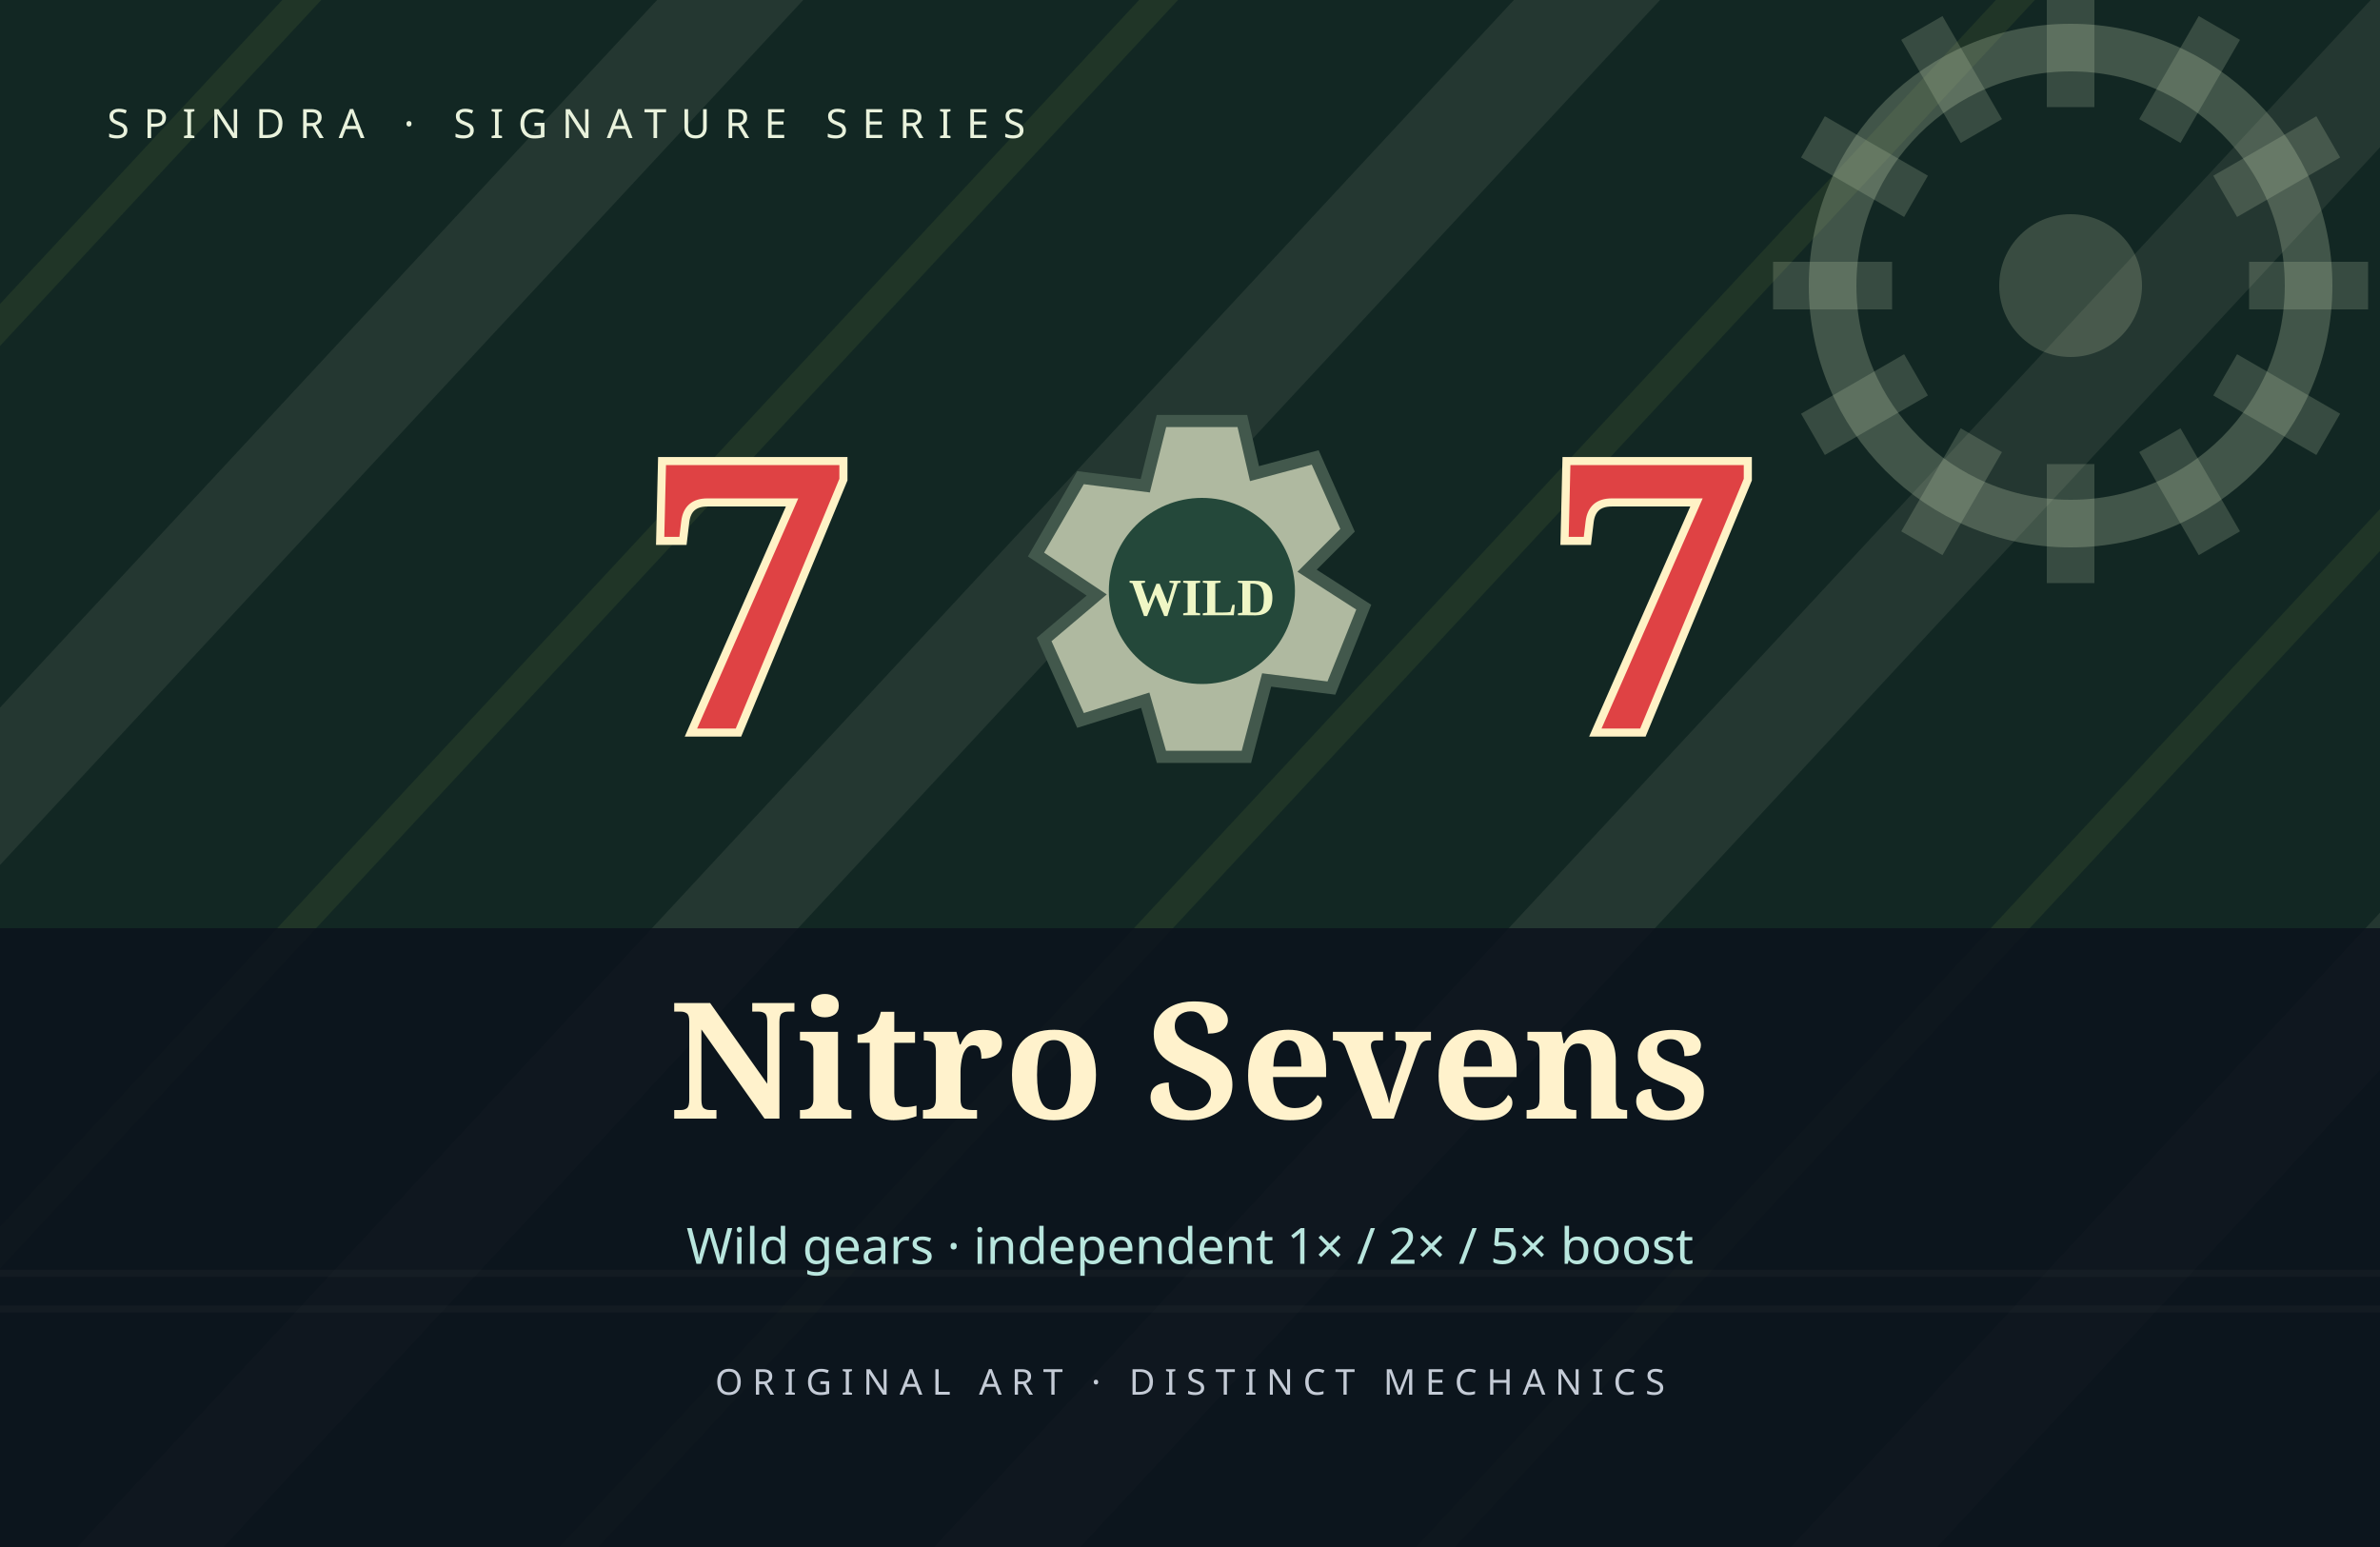
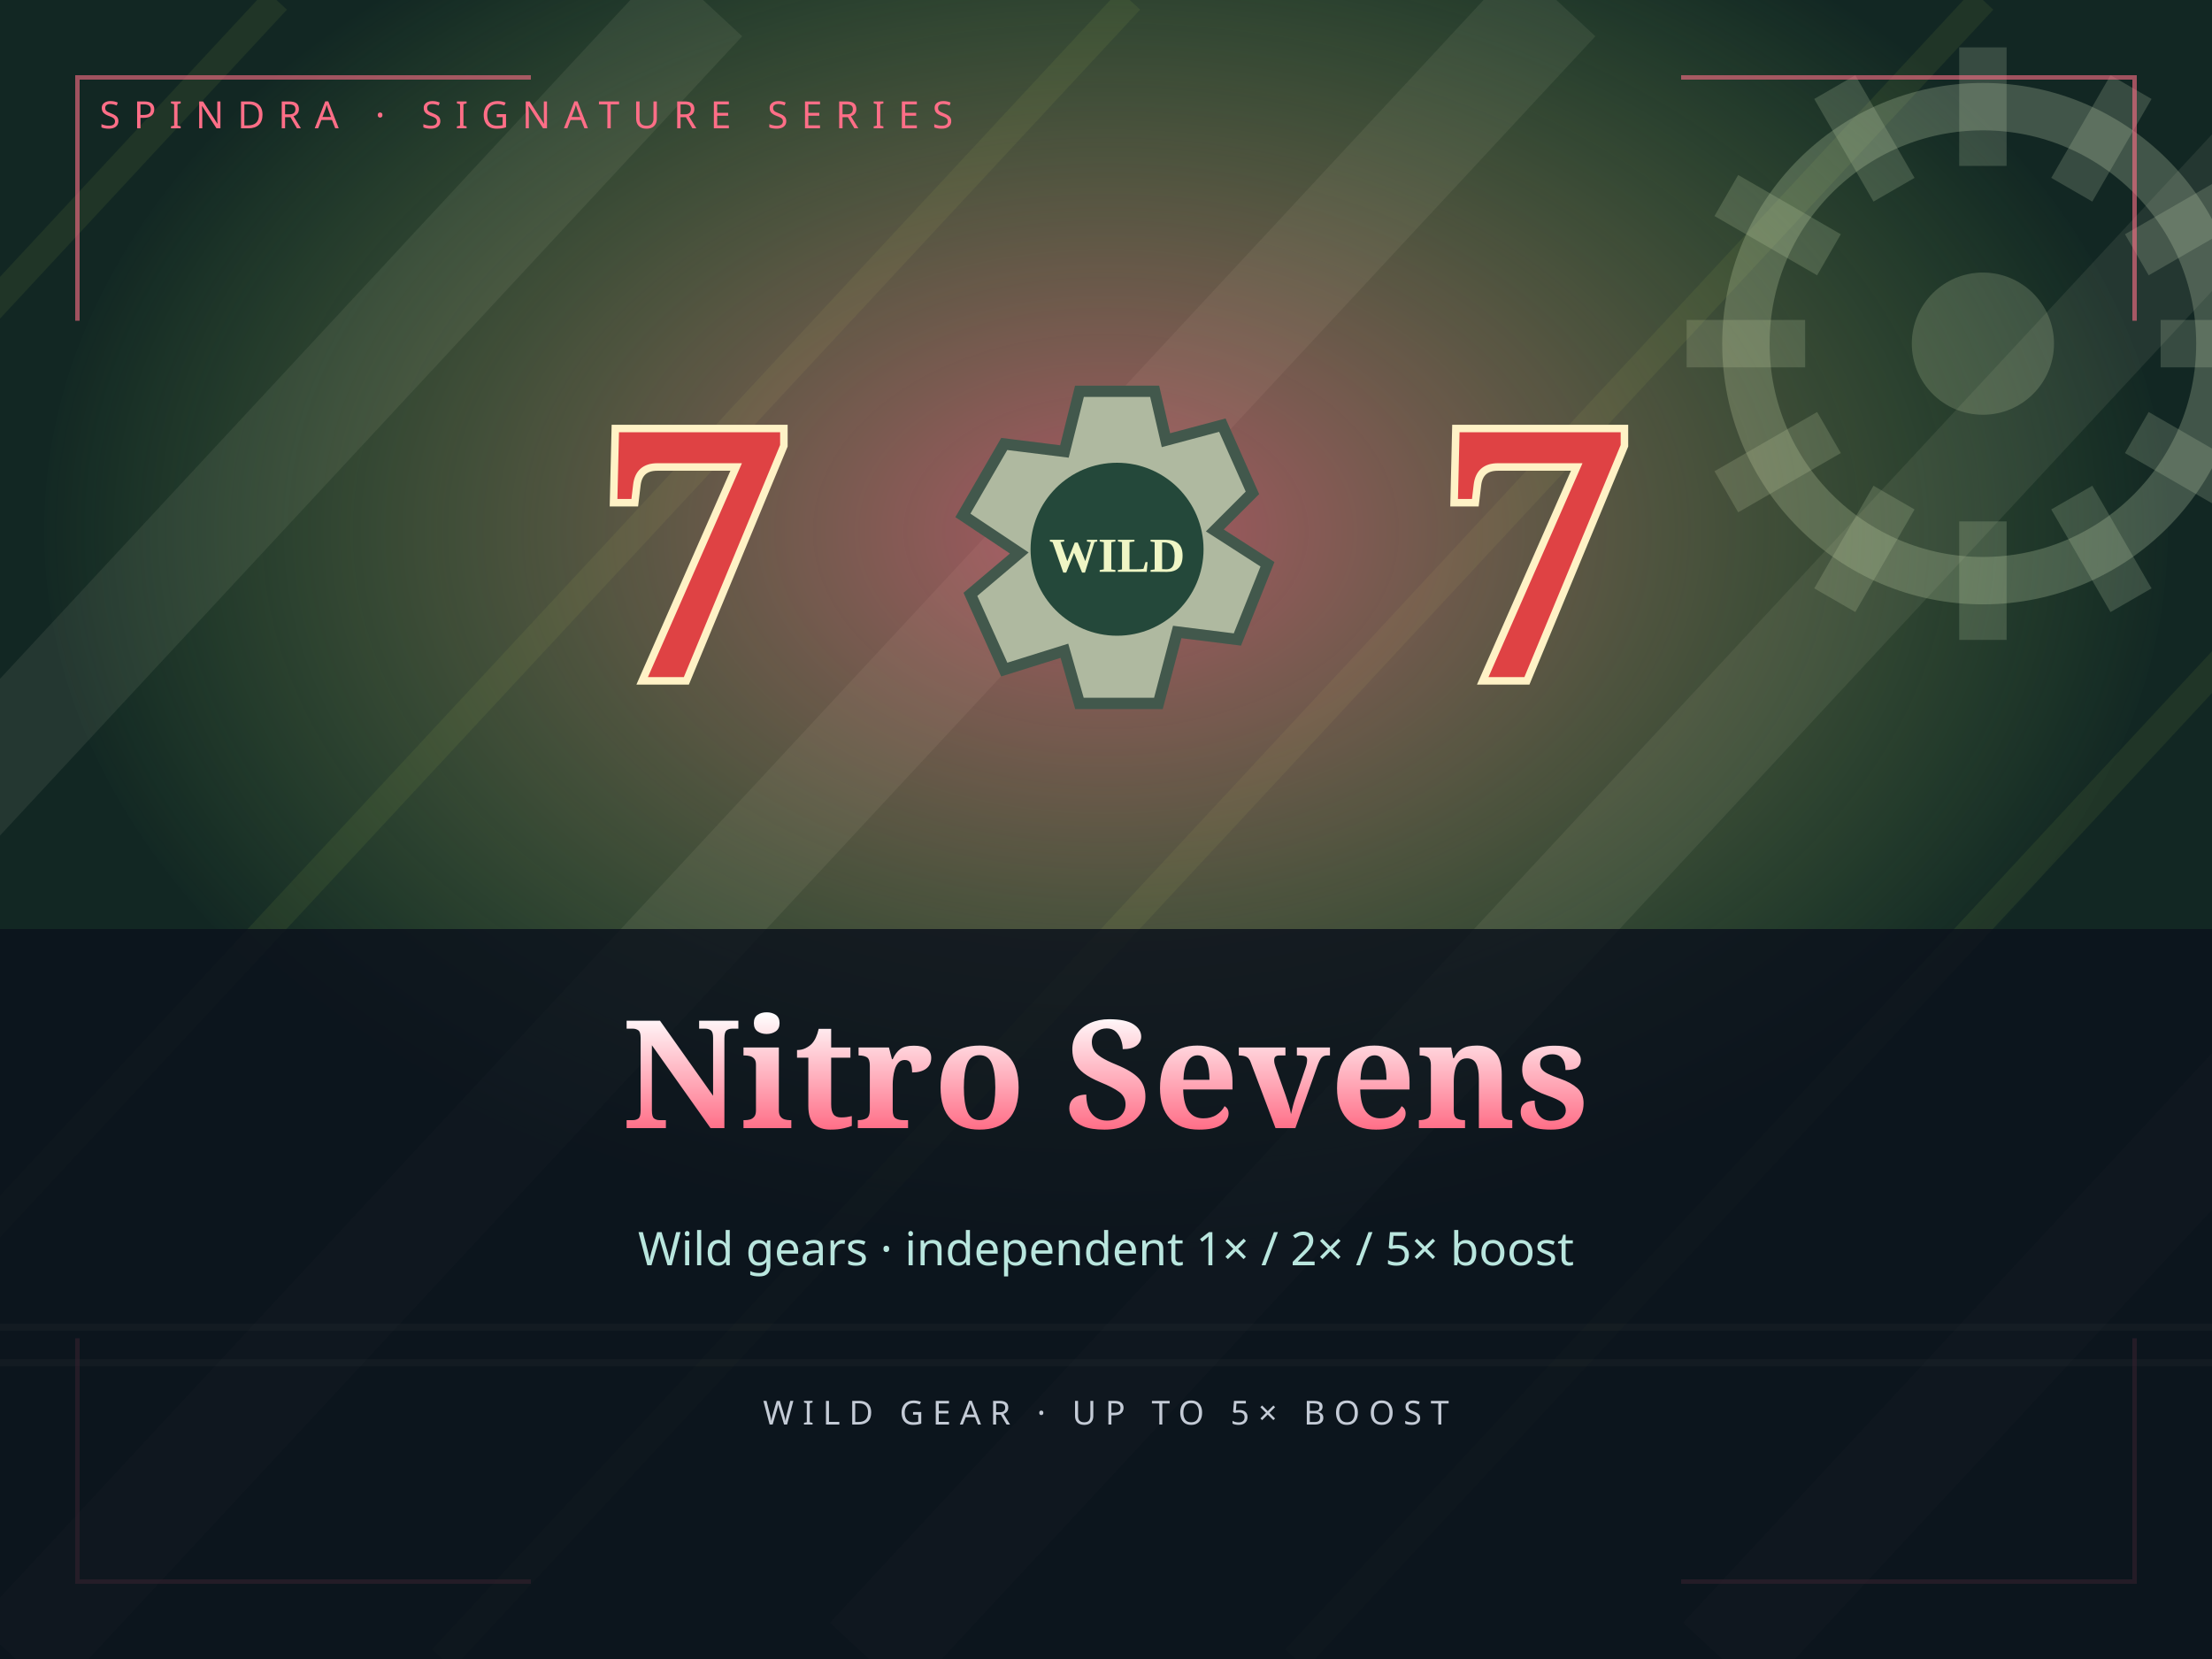
- <svg xmlns="http://www.w3.org/2000/svg" width="1000" height="650" viewBox="0 0 1000 650">
+ <svg xmlns="http://www.w3.org/2000/svg" width="1000" height="750" viewBox="0 0 1000 750">
+   <defs>
+     <radialGradient id="premium-cover-halo">
+       <stop stop-color="#ff6e87" stop-opacity=".65" />
+       <stop offset="1" stop-color="#a6f56d" stop-opacity="0" />
+     </radialGradient>
+     <linearGradient id="premium-title" x2="0" y2="1">
+       <stop stop-color="#fff" />
+       <stop offset="1" stop-color="#ff6e87" />
+     </linearGradient>
+   </defs>
+   <rect width="1000" height="650" fill="#182535" />
  <svg class="premium-backdrop backdrop-nitro" viewBox="0 0 1000 700" preserveAspectRatio="xMidYMid slice" aria-hidden="true">
    <rect width="1000" height="700" fill="#122723" />
    <path d="M-500 700l650-700" stroke="#b9d953" stroke-width="12" opacity=".08" />
    <path d="M-320 700l650-700" stroke="#f4f6d7" stroke-width="45" opacity=".08" />
    <path d="M-140 700l650-700" stroke="#b9d953" stroke-width="12" opacity=".08" />
    <path d="M40 700l650-700" stroke="#f4f6d7" stroke-width="45" opacity=".08" />
    <path d="M220 700l650-700" stroke="#b9d953" stroke-width="12" opacity=".08" />
    <path d="M400 700l650-700" stroke="#f4f6d7" stroke-width="45" opacity=".08" />
    <path d="M580 700l650-700" stroke="#b9d953" stroke-width="12" opacity=".08" />
    <path d="M760 700l650-700" stroke="#f4f6d7" stroke-width="45" opacity=".08" />
    <path d="M0 560H1000M0 575H1000" stroke="#d9e3bb33" stroke-width="3" />
    <g transform="translate(870 145)">
      <g class="motor-gear">
        <circle r="100" fill="none" stroke="#c5d4b344" stroke-width="20" />
        <path d="M-10-125h20v50h-20Z" fill="#cee0bd33" transform="rotate(0)" />
        <path d="M-10-125h20v50h-20Z" fill="#cee0bd33" transform="rotate(30)" />
        <path d="M-10-125h20v50h-20Z" fill="#cee0bd33" transform="rotate(60)" />
        <path d="M-10-125h20v50h-20Z" fill="#cee0bd33" transform="rotate(90)" />
        <path d="M-10-125h20v50h-20Z" fill="#cee0bd33" transform="rotate(120)" />
        <path d="M-10-125h20v50h-20Z" fill="#cee0bd33" transform="rotate(150)" />
        <path d="M-10-125h20v50h-20Z" fill="#cee0bd33" transform="rotate(180)" />
        <path d="M-10-125h20v50h-20Z" fill="#cee0bd33" transform="rotate(210)" />
        <path d="M-10-125h20v50h-20Z" fill="#cee0bd33" transform="rotate(240)" />
        <path d="M-10-125h20v50h-20Z" fill="#cee0bd33" transform="rotate(270)" />
        <path d="M-10-125h20v50h-20Z" fill="#cee0bd33" transform="rotate(300)" />
        <path d="M-10-125h20v50h-20Z" fill="#cee0bd33" transform="rotate(330)" />
        <circle r="30" fill="#d9e3bb33" />
      </g>
    </g>
  </svg>
-   <rect y="390" width="1000" height="260" fill="#0b111c" opacity=".83" />
+   <ellipse cx="500" cy="240" rx="480" ry="330" fill="url(#premium-cover-halo)" />
+   <path d="M35 145V35H240M760 35H965V145M35 605V715H240M760 715H965V605" fill="none" stroke="#ff6e87" stroke-width="2" opacity=".6" />
+   <rect y="420" width="1000" height="330" fill="#0b111c" opacity=".83" />
  <svg x="230" y="140" width="170" height="220" viewBox="0 0 100 100">
    <svg class="premium-symbol motor-symbol motor-5" viewBox="0 0 100 100" role="img" aria-label="Seven">
      <text x="50" y="84" text-anchor="middle" font-size="94" font-family="Georgia,serif" font-weight="900" fill="#df4244" stroke="#fff2c6" stroke-width="2">7</text>
    </svg>
  </svg>
  <svg x="420" y="140" width="170" height="220" viewBox="0 0 100 100">
    <svg class="premium-symbol motor-symbol motor-6" viewBox="0 0 100 100" role="img" aria-label="Gear wild">
      <path d="M40 7H60L63 20L78 16L86 34L76 44L90 53L82 73L66 71L61 90H40L36 76L20 81L11 61L24 50L9 40L20 21L36 23Z" fill="#afb9a0" stroke="#42584c" stroke-width="3" />
      <circle cx="50" cy="49" r="23" fill="#24483a" />
      <text x="50" y="55" text-anchor="middle" font-size="13" fill="#eff6c5" font-weight="900">WILD</text>
    </svg>
  </svg>
  <svg x="610" y="140" width="170" height="220" viewBox="0 0 100 100">
    <svg class="premium-symbol motor-symbol motor-5" viewBox="0 0 100 100" role="img" aria-label="Seven">
      <text x="50" y="84" text-anchor="middle" font-size="94" font-family="Georgia,serif" font-weight="900" fill="#df4244" stroke="#fff2c6" stroke-width="2">7</text>
    </svg>
  </svg>
-   <text x="45" y="58" fill="#e9f2dc" font-size="17" letter-spacing="6" font-family="sans-serif">SPINDRA · SIGNATURE SERIES</text>
-   <text x="500" y="470" text-anchor="middle" fill="#fff2cc" font-size="68" font-weight="bold" font-family="Georgia,serif">Nitro Sevens</text>
-   <text x="500" y="531" text-anchor="middle" fill="#b9e6de" font-size="21" font-family="sans-serif">Wild gears · independent 1× / 2× / 5× boost</text>
-   <text x="500" y="586" text-anchor="middle" fill="#c4cbd6" font-size="15" letter-spacing="4" font-family="sans-serif">ORIGINAL ART · DISTINCT MECHANICS</text>
+   <text x="45" y="58" fill="#ff6e87" font-size="17" letter-spacing="6" font-family="sans-serif">SPINDRA · SIGNATURE SERIES</text>
+   <text x="500" y="510" text-anchor="middle" fill="url(#premium-title)" font-size="68" font-weight="bold" font-family="Georgia,serif">Nitro Sevens</text>
+   <text x="500" y="572" text-anchor="middle" fill="#b9e6de" font-size="21" font-family="sans-serif">Wild gears · independent 1× / 2× / 5× boost</text>
+   <text x="500" y="644" text-anchor="middle" fill="#c4cbd6" font-size="15" letter-spacing="4" font-family="sans-serif">WILD GEAR · UP TO 5× BOOST</text>
</svg>
